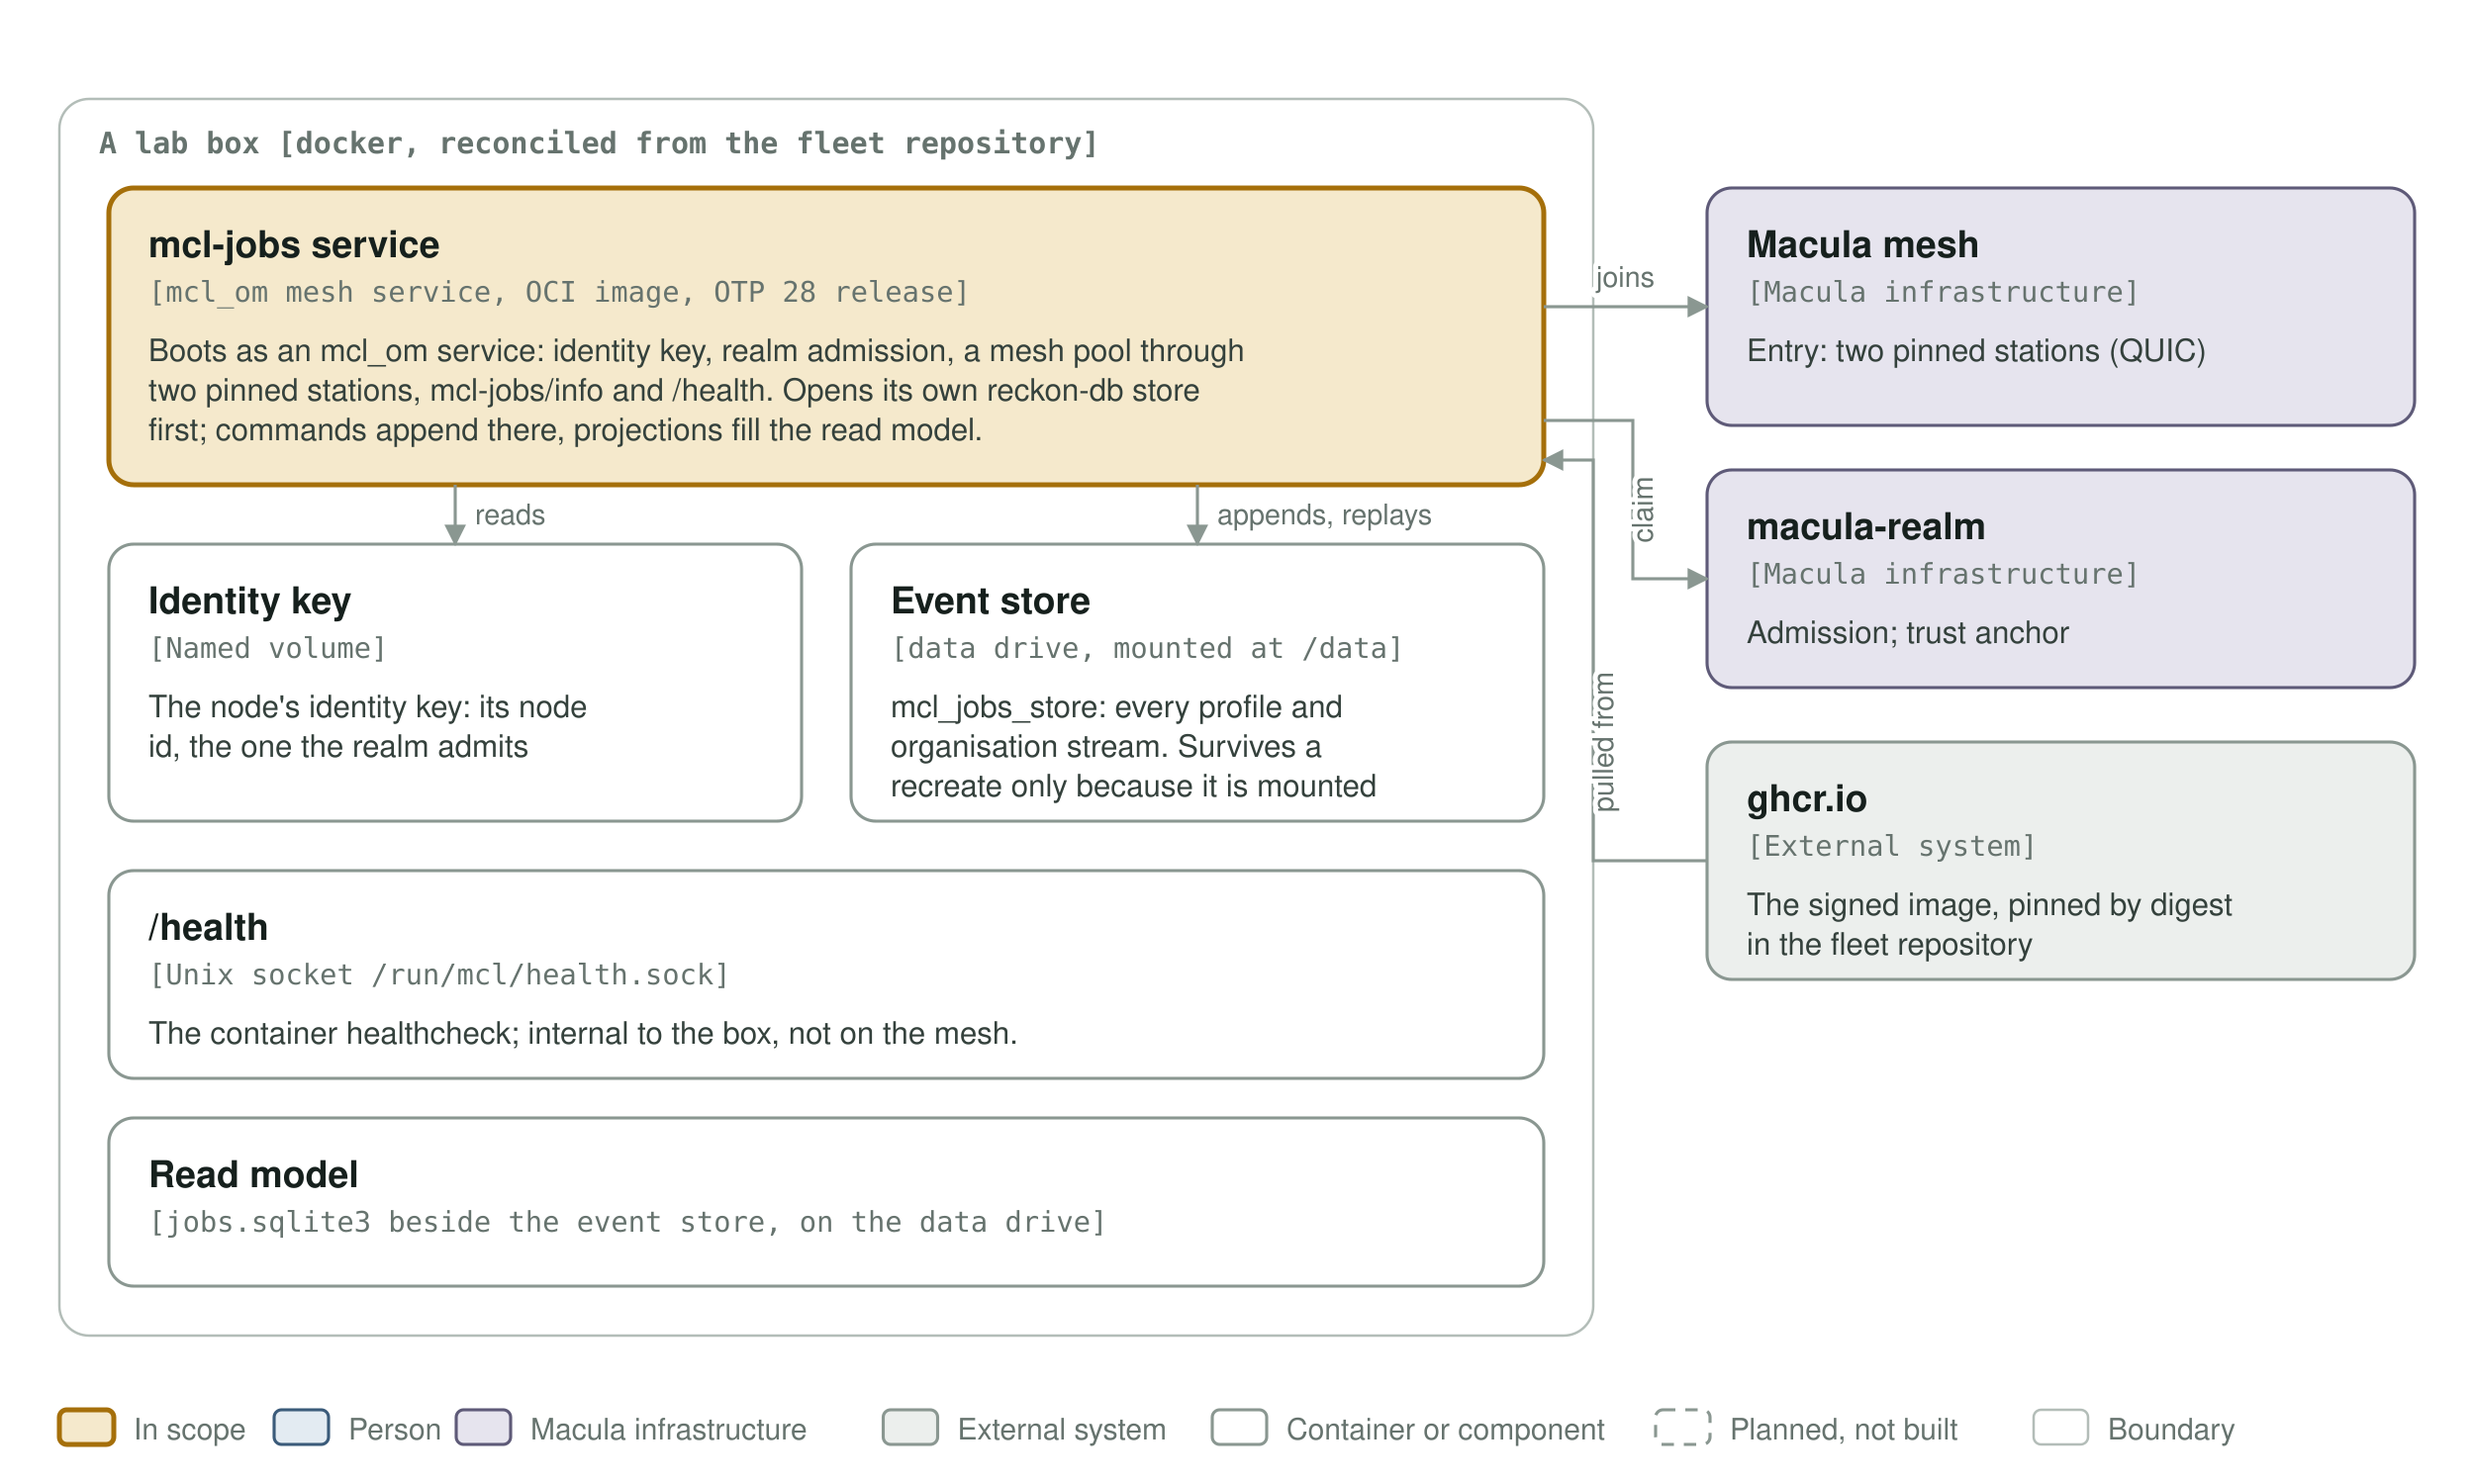
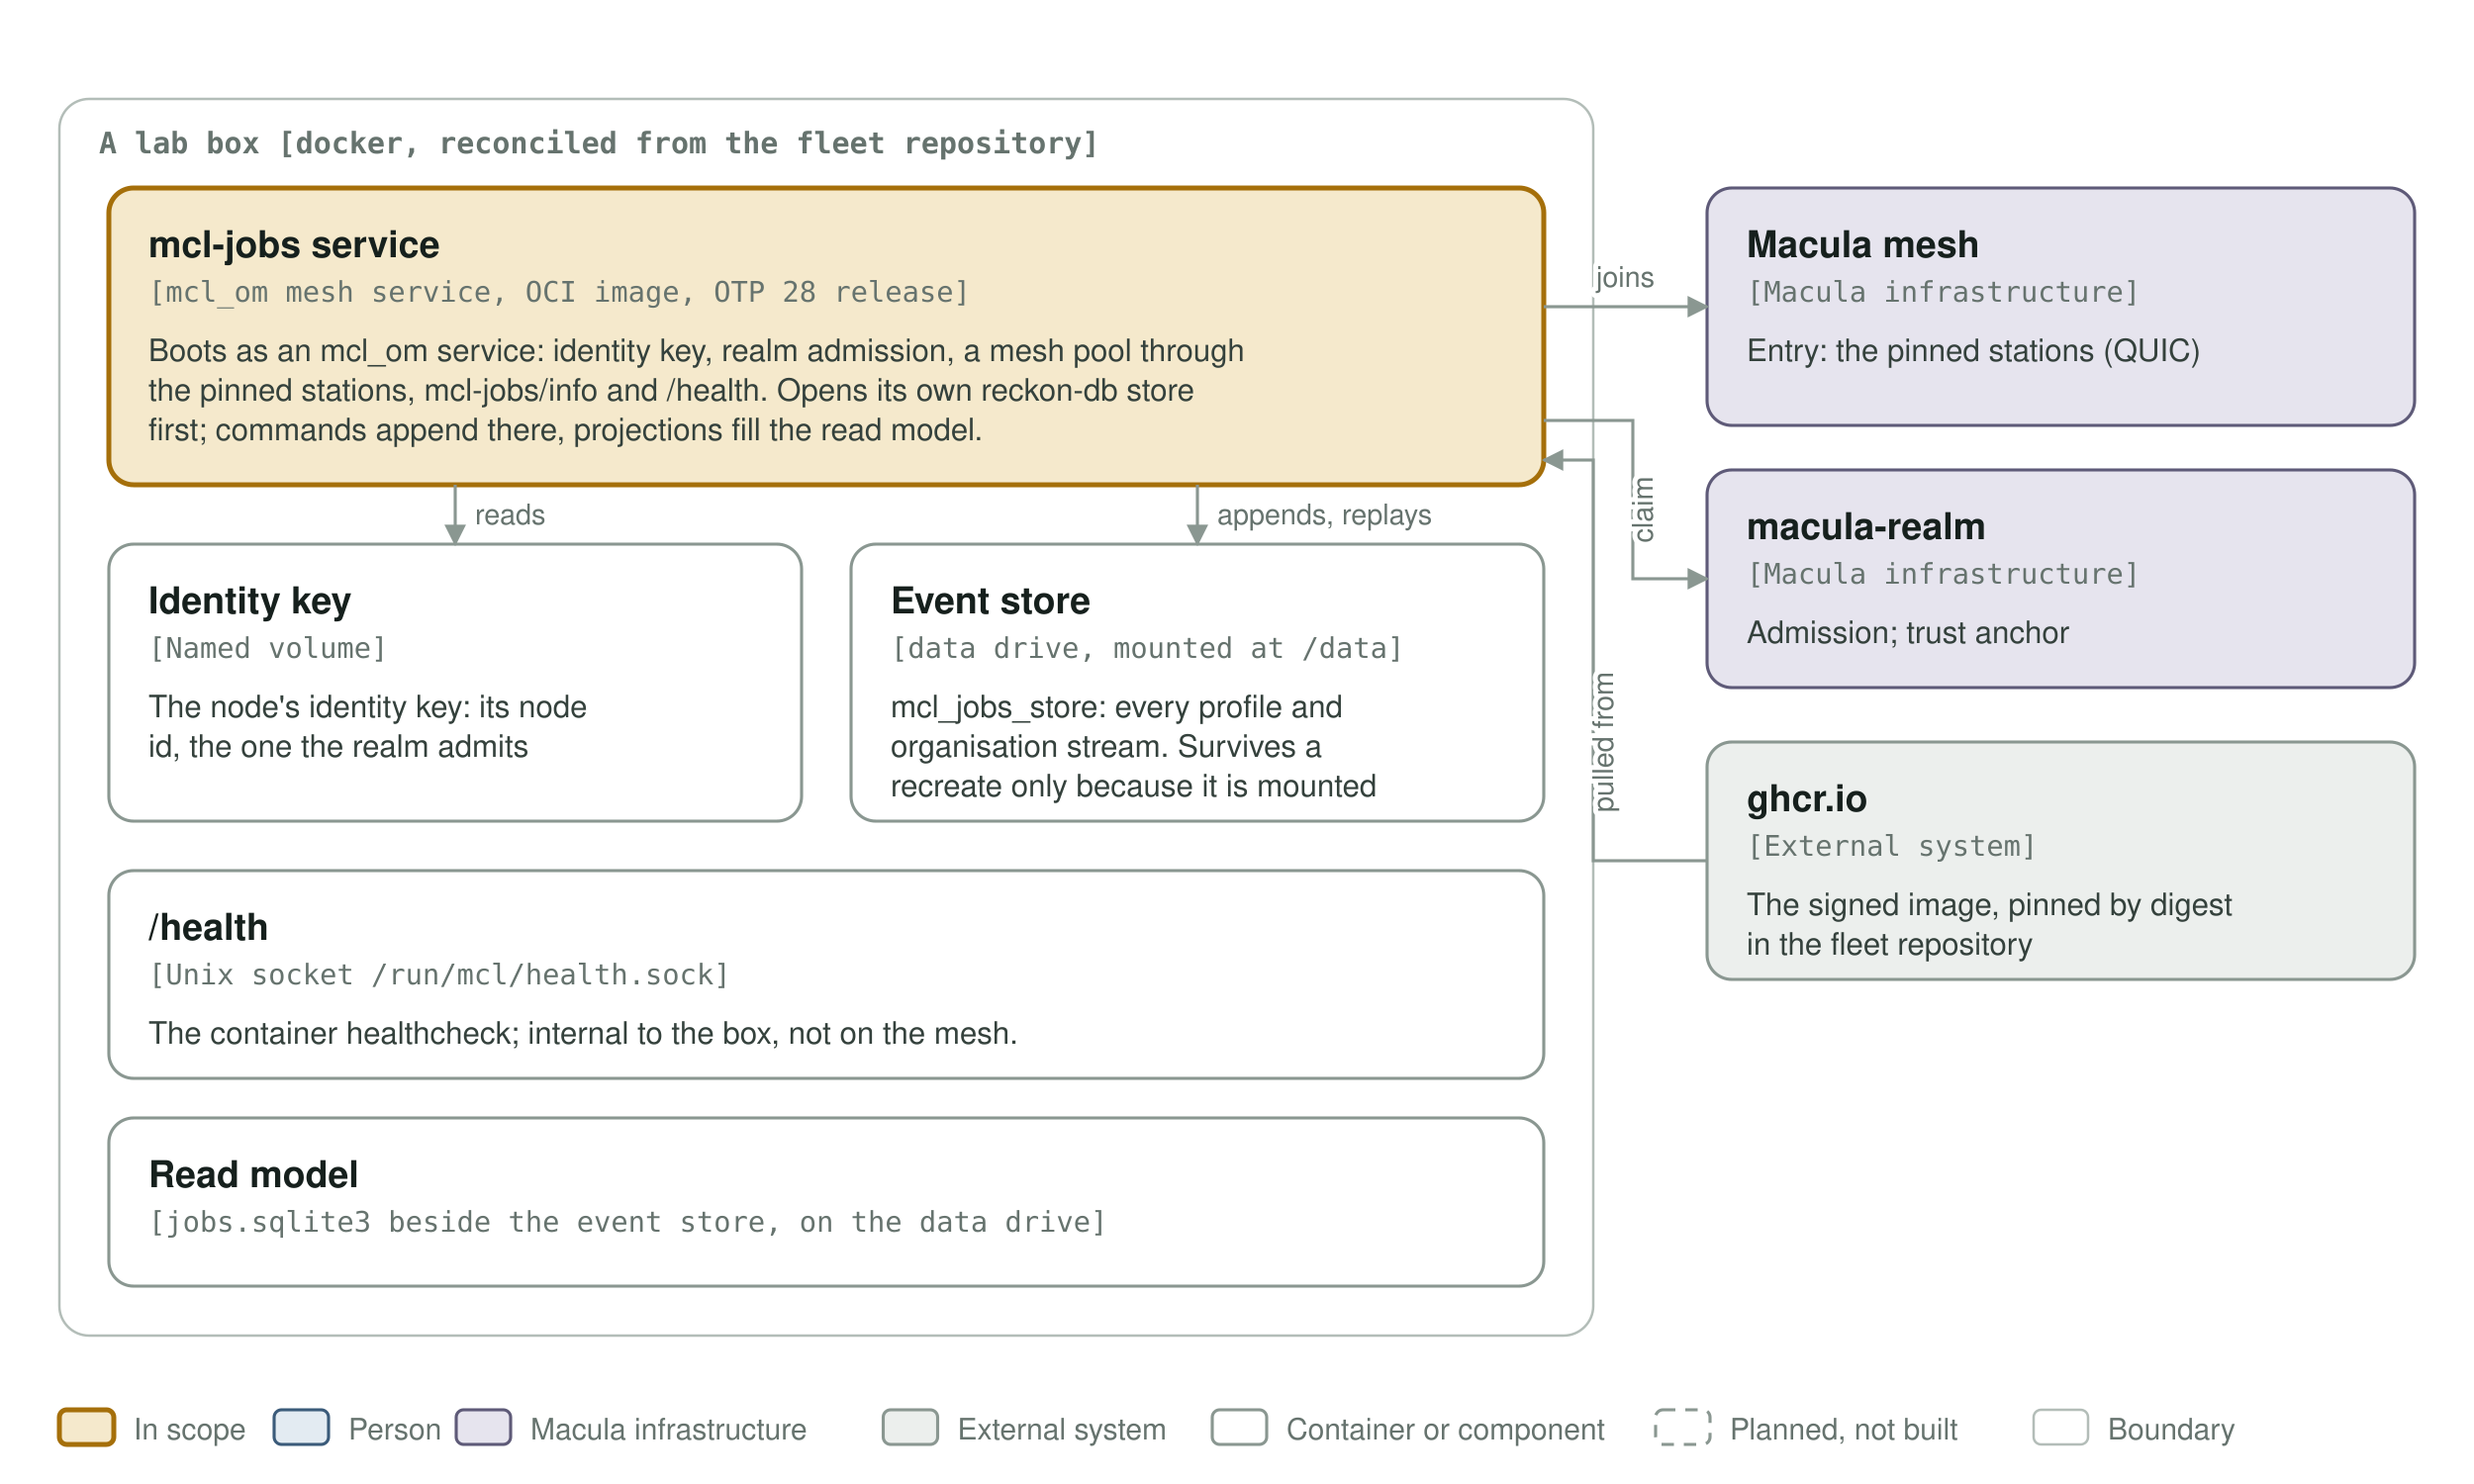
<svg xmlns="http://www.w3.org/2000/svg" viewBox="0 0 1000 600" role="img" aria-label="mcl-jobs containers">
  <style>
.t-name { font-family: "Atkinson Hyperlegible", "Segoe UI", system-ui, -apple-system, Helvetica, Arial, sans-serif; font-size: 15px; font-weight: 700; }
.t-desc { font-family: "Atkinson Hyperlegible", "Segoe UI", system-ui, -apple-system, Helvetica, Arial, sans-serif; font-size: 12.5px; }
.t-rel { font-family: "Atkinson Hyperlegible", "Segoe UI", system-ui, -apple-system, Helvetica, Arial, sans-serif; font-size: 11.5px; paint-order: stroke; stroke-width: 4px; stroke-linejoin: round; }
.t-code { font-family: "JetBrains Mono", ui-monospace, Menlo, Consolas, monospace; font-size: 13px; font-weight: 600; }
.t-type { font-family: "JetBrains Mono", ui-monospace, Menlo, Consolas, monospace; font-size: 11.5px; }
.t-bound { font-family: "JetBrains Mono", ui-monospace, Menlo, Consolas, monospace; font-size: 12px; font-weight: 600; }
.t-leg { font-family: "Atkinson Hyperlegible", "Segoe UI", system-ui, -apple-system, Helvetica, Arial, sans-serif; font-size: 12px; }
.edge { fill: none; stroke-width: 1.25; }
.edge-later { fill: none; stroke-width: 1.25; stroke-dasharray: 5 4; }
.bg { fill: #FFFFFF; }
.b-sys { fill: #F5E9CC; stroke: #A56F0A; stroke-width: 2; }
.b-per { fill: #E3EBF2; stroke: #3B5B7A; stroke-width: 1.25; }
.b-mac { fill: #E6E4EE; stroke: #5E5A78; stroke-width: 1.25; }
.b-ext { fill: #ECEFED; stroke: #8A9791; stroke-width: 1.25; }
.b-cmp { fill: #FFFFFF; stroke: #8A9791; stroke-width: 1.25; }
.b-later { fill: none; stroke: #8A9791; stroke-width: 1.25; stroke-dasharray: 5 4; }
.bound { fill: none; stroke: #B3BDB8; stroke-width: 1; }
.head { fill: #3B5B7A; }
.t-name, .t-code { fill: #16201D; }
.t-type, .t-bound, .t-leg { fill: #66736E; }
.t-desc { fill: #34413C; }
.t-rel { fill: #66736E; stroke: #FFFFFF; }
.edge, .edge-later { stroke: #8A9791; }
.arrowhead { fill: #8A9791; }
@media (prefers-color-scheme: dark) {
.bg { fill: #171F1C; }
.b-sys { fill: #3A2E13; stroke: #E3AA3C; }
.b-per { fill: #1D2A36; stroke: #8EB4D8; }
.b-mac { fill: #26243A; stroke: #A9A4C8; }
.b-ext { fill: #1C2421; stroke: #7D8B85; }
.b-cmp { fill: #171F1C; stroke: #7D8B85; }
.b-later { stroke: #7D8B85; }
.bound { stroke: #4A5752; }
.head { fill: #8EB4D8; }
.t-name, .t-code { fill: #E6ECE9; }
.t-type, .t-bound, .t-leg { fill: #93A09A; }
.t-desc { fill: #C3CDC8; }
.t-rel { fill: #93A09A; stroke: #171F1C; }
.edge, .edge-later { stroke: #7D8B85; }
.arrowhead { fill: #7D8B85; }
}
</style>
  <defs>
    <marker id="a" viewBox="0 0 10 10" refX="9" refY="5" markerWidth="7" markerHeight="7" orient="auto-start-reverse">
      <path class="arrowhead" d="M0 0L10 5L0 10z" />
    </marker>
  </defs>
  <rect class="bg" x="0" y="0" width="1000" height="600" />
  <rect class="bound" x="24" y="40" width="620" height="500" rx="12" />
  <text class="t-bound" x="40" y="62">A lab box [docker, reconciled from the fleet repository]</text>
  <rect class="b-sys" x="44" y="76" width="580" height="120" rx="10" />
  <text class="t-name" x="60" y="104">mcl-jobs service</text>
  <text class="t-type" x="60" y="122">[mcl_om mesh service, OCI image, OTP 28 release]</text>
  <text class="t-desc" x="60" y="146">Boots as an mcl_om service: identity key, realm admission, a mesh pool through</text>
-   <text class="t-desc" x="60" y="162">two pinned stations, mcl-jobs/info and /health. Opens its own reckon-db store</text>
+   <text class="t-desc" x="60" y="162">the pinned stations, mcl-jobs/info and /health. Opens its own reckon-db store</text>
  <text class="t-desc" x="60" y="178">first; commands append there, projections fill the read model.</text>
  <rect class="b-cmp" x="44" y="220" width="280" height="112" rx="10" />
  <text class="t-name" x="60" y="248">Identity key</text>
  <text class="t-type" x="60" y="266">[Named volume]</text>
  <text class="t-desc" x="60" y="290">The node's identity key: its node</text>
  <text class="t-desc" x="60" y="306">id, the one the realm admits</text>
  <rect class="b-cmp" x="344" y="220" width="280" height="112" rx="10" />
  <text class="t-name" x="360" y="248">Event store</text>
  <text class="t-type" x="360" y="266">[data drive, mounted at /data]</text>
  <text class="t-desc" x="360" y="290">mcl_jobs_store: every profile and</text>
  <text class="t-desc" x="360" y="306">organisation stream. Survives a</text>
  <text class="t-desc" x="360" y="322">recreate only because it is mounted</text>
  <rect class="b-cmp" x="44" y="352" width="580" height="84" rx="10" />
  <text class="t-name" x="60" y="380">/health</text>
  <text class="t-type" x="60" y="398">[Unix socket /run/mcl/health.sock]</text>
  <text class="t-desc" x="60" y="422">The container healthcheck; internal to the box, not on the mesh.</text>
  <rect class="b-mac" x="690" y="76" width="286" height="96" rx="10" />
  <text class="t-name" x="706" y="104">Macula mesh</text>
  <text class="t-type" x="706" y="122">[Macula infrastructure]</text>
-   <text class="t-desc" x="706" y="146">Entry: two pinned stations (QUIC)</text>
+   <text class="t-desc" x="706" y="146">Entry: the pinned stations (QUIC)</text>
  <rect class="b-mac" x="690" y="190" width="286" height="88" rx="10" />
  <text class="t-name" x="706" y="218">macula-realm</text>
  <text class="t-type" x="706" y="236">[Macula infrastructure]</text>
  <text class="t-desc" x="706" y="260">Admission; trust anchor</text>
  <rect class="b-ext" x="690" y="300" width="286" height="96" rx="10" />
  <text class="t-name" x="706" y="328">ghcr.io</text>
  <text class="t-type" x="706" y="346">[External system]</text>
  <text class="t-desc" x="706" y="370">The signed image, pinned by digest</text>
  <text class="t-desc" x="706" y="386">in the fleet repository</text>
  <rect class="b-cmp" x="44" y="452" width="580" height="68" rx="10" />
  <text class="t-name" x="60" y="480">Read model</text>
  <text class="t-type" x="60" y="498">[jobs.sqlite3 beside the event store, on the data drive]</text>
  <path class="edge" d="M624 124H690" marker-end="url(#a)" />
  <text class="t-rel" x="657" y="116" text-anchor="middle">joins</text>
  <path class="edge" d="M624 170H660V234H690" marker-end="url(#a)" />
  <text class="t-rel" x="668" y="206" text-anchor="middle" transform="rotate(-90 668 206)">claim</text>
  <path class="edge" d="M690 348H644V186H624" marker-end="url(#a)" />
  <text class="t-rel" x="652" y="300" text-anchor="middle" transform="rotate(-90 652 300)">pulled from</text>
  <path class="edge" d="M184 196V220" marker-end="url(#a)" />
  <text class="t-rel" x="192" y="212">reads</text>
  <path class="edge" d="M484 196V220" marker-end="url(#a)" />
  <text class="t-rel" x="492" y="212">appends, replays</text>
  <rect class="b-sys" x="24" y="570" width="22" height="14" rx="3" />
  <text class="t-leg" x="54" y="582">In scope</text>
  <rect class="b-per" x="110.8" y="570" width="22" height="14" rx="3" />
  <text class="t-leg" x="140.8" y="582">Person</text>
  <rect class="b-mac" x="184.4" y="570" width="22" height="14" rx="3" />
  <text class="t-leg" x="214.4" y="582">Macula infrastructure</text>
  <rect class="b-ext" x="357.0" y="570" width="22" height="14" rx="3" />
  <text class="t-leg" x="387.0" y="582">External system</text>
  <rect class="b-cmp" x="490.0" y="570" width="22" height="14" rx="3" />
  <text class="t-leg" x="520.0" y="582">Container or component</text>
  <rect class="b-later" x="669.2" y="570" width="22" height="14" rx="3" />
  <text class="t-leg" x="699.2" y="582">Planned, not built</text>
  <rect class="bound" x="822.0" y="570" width="22" height="14" rx="3" />
  <text class="t-leg" x="852.0" y="582">Boundary</text>
</svg>
